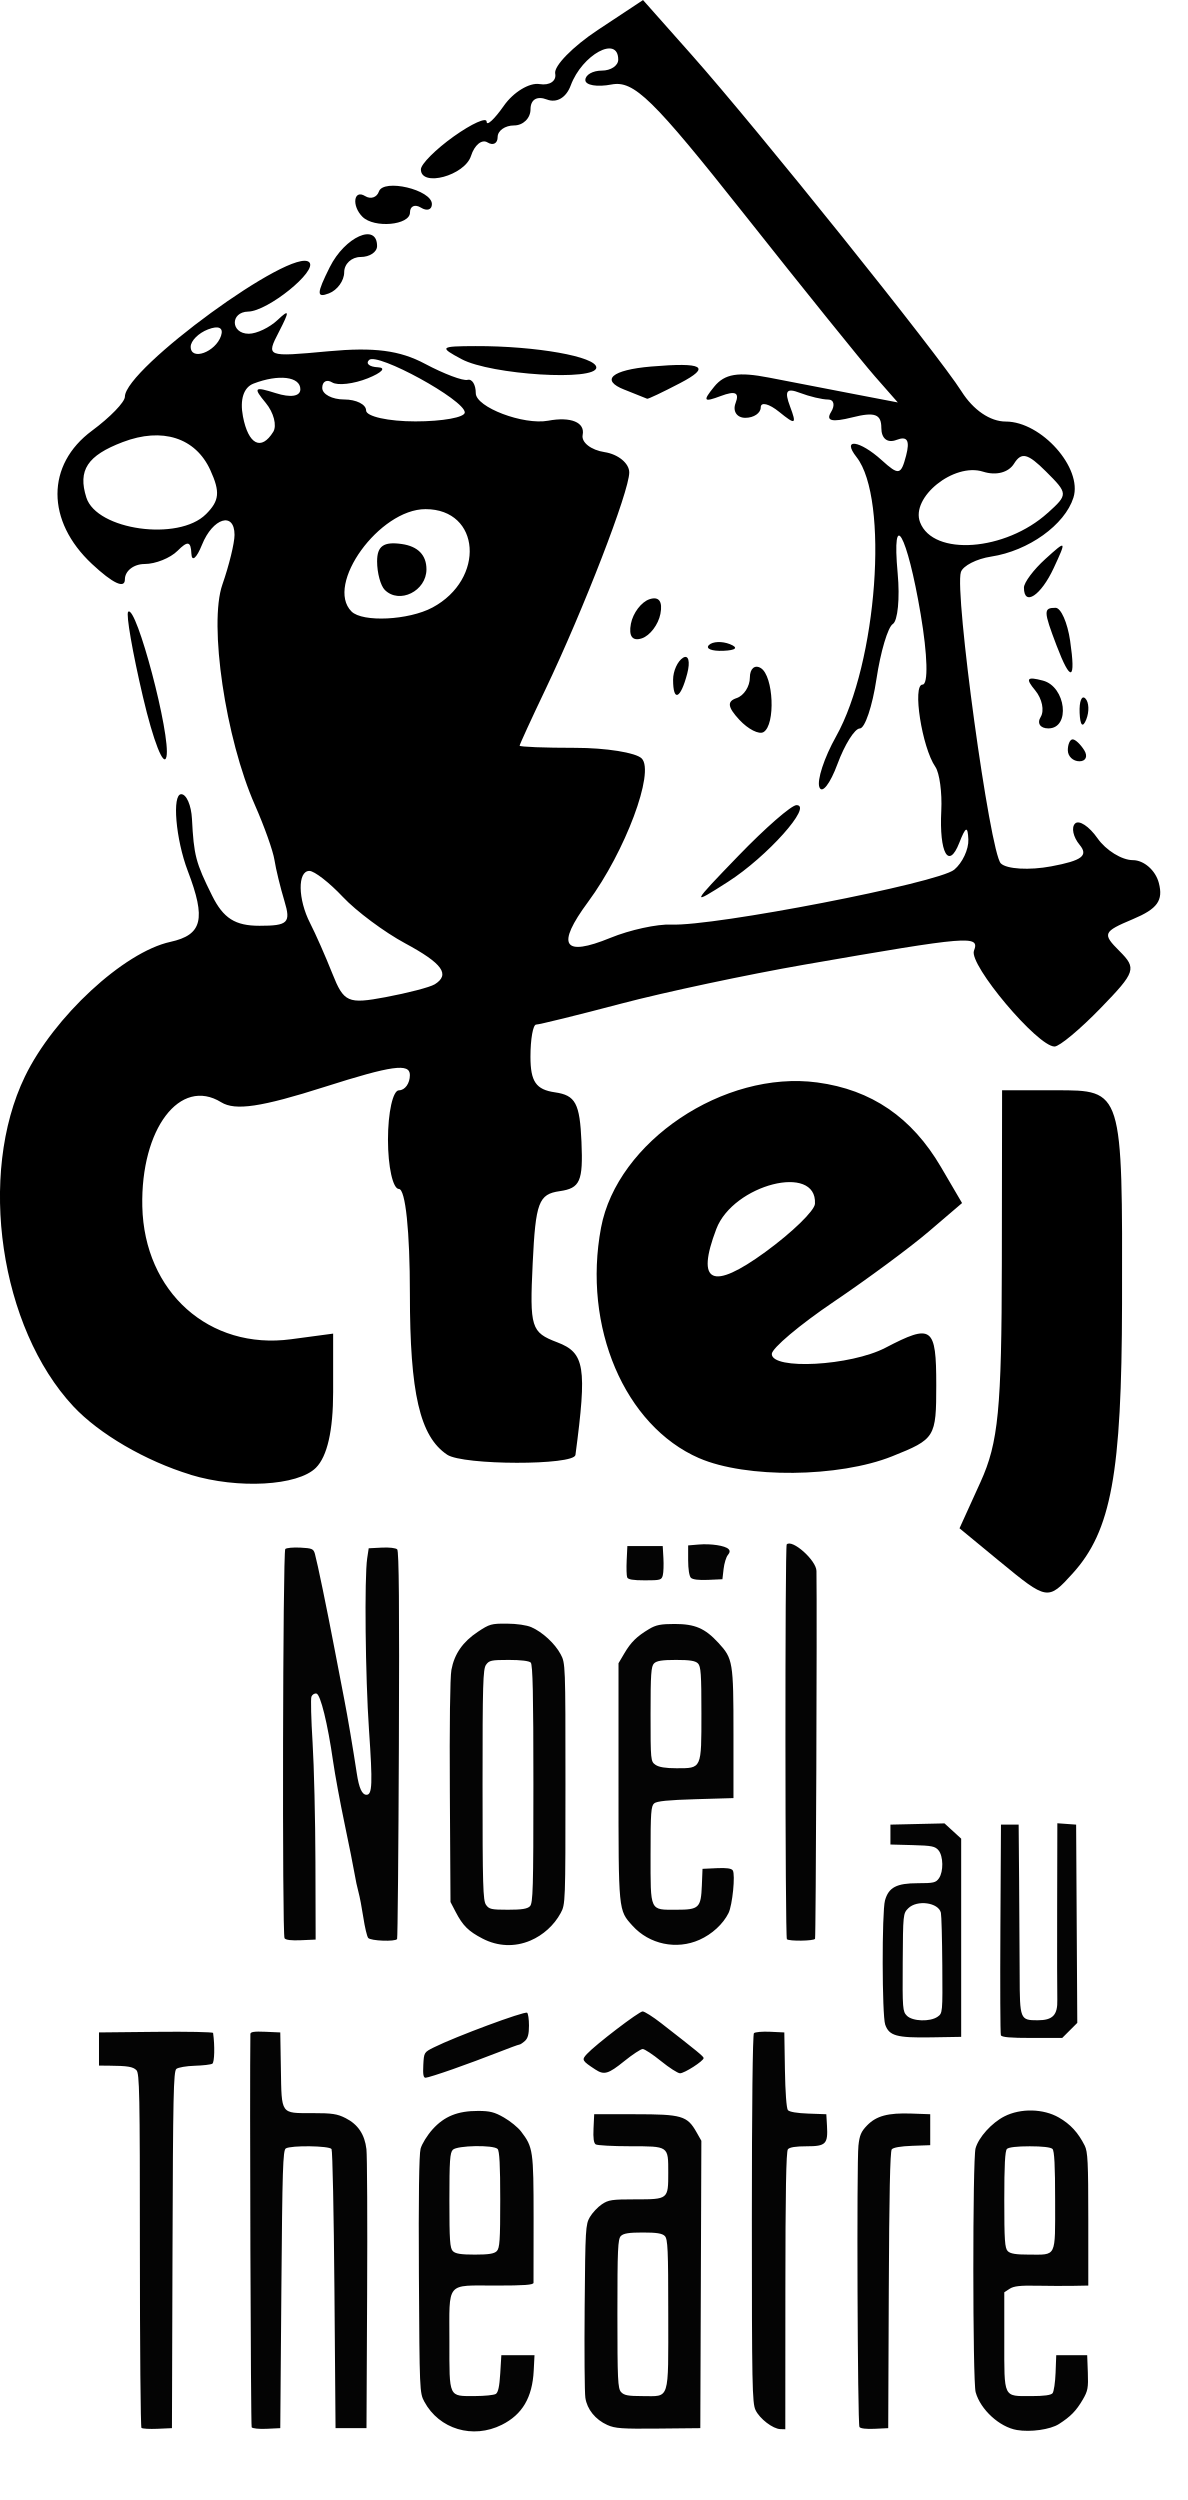
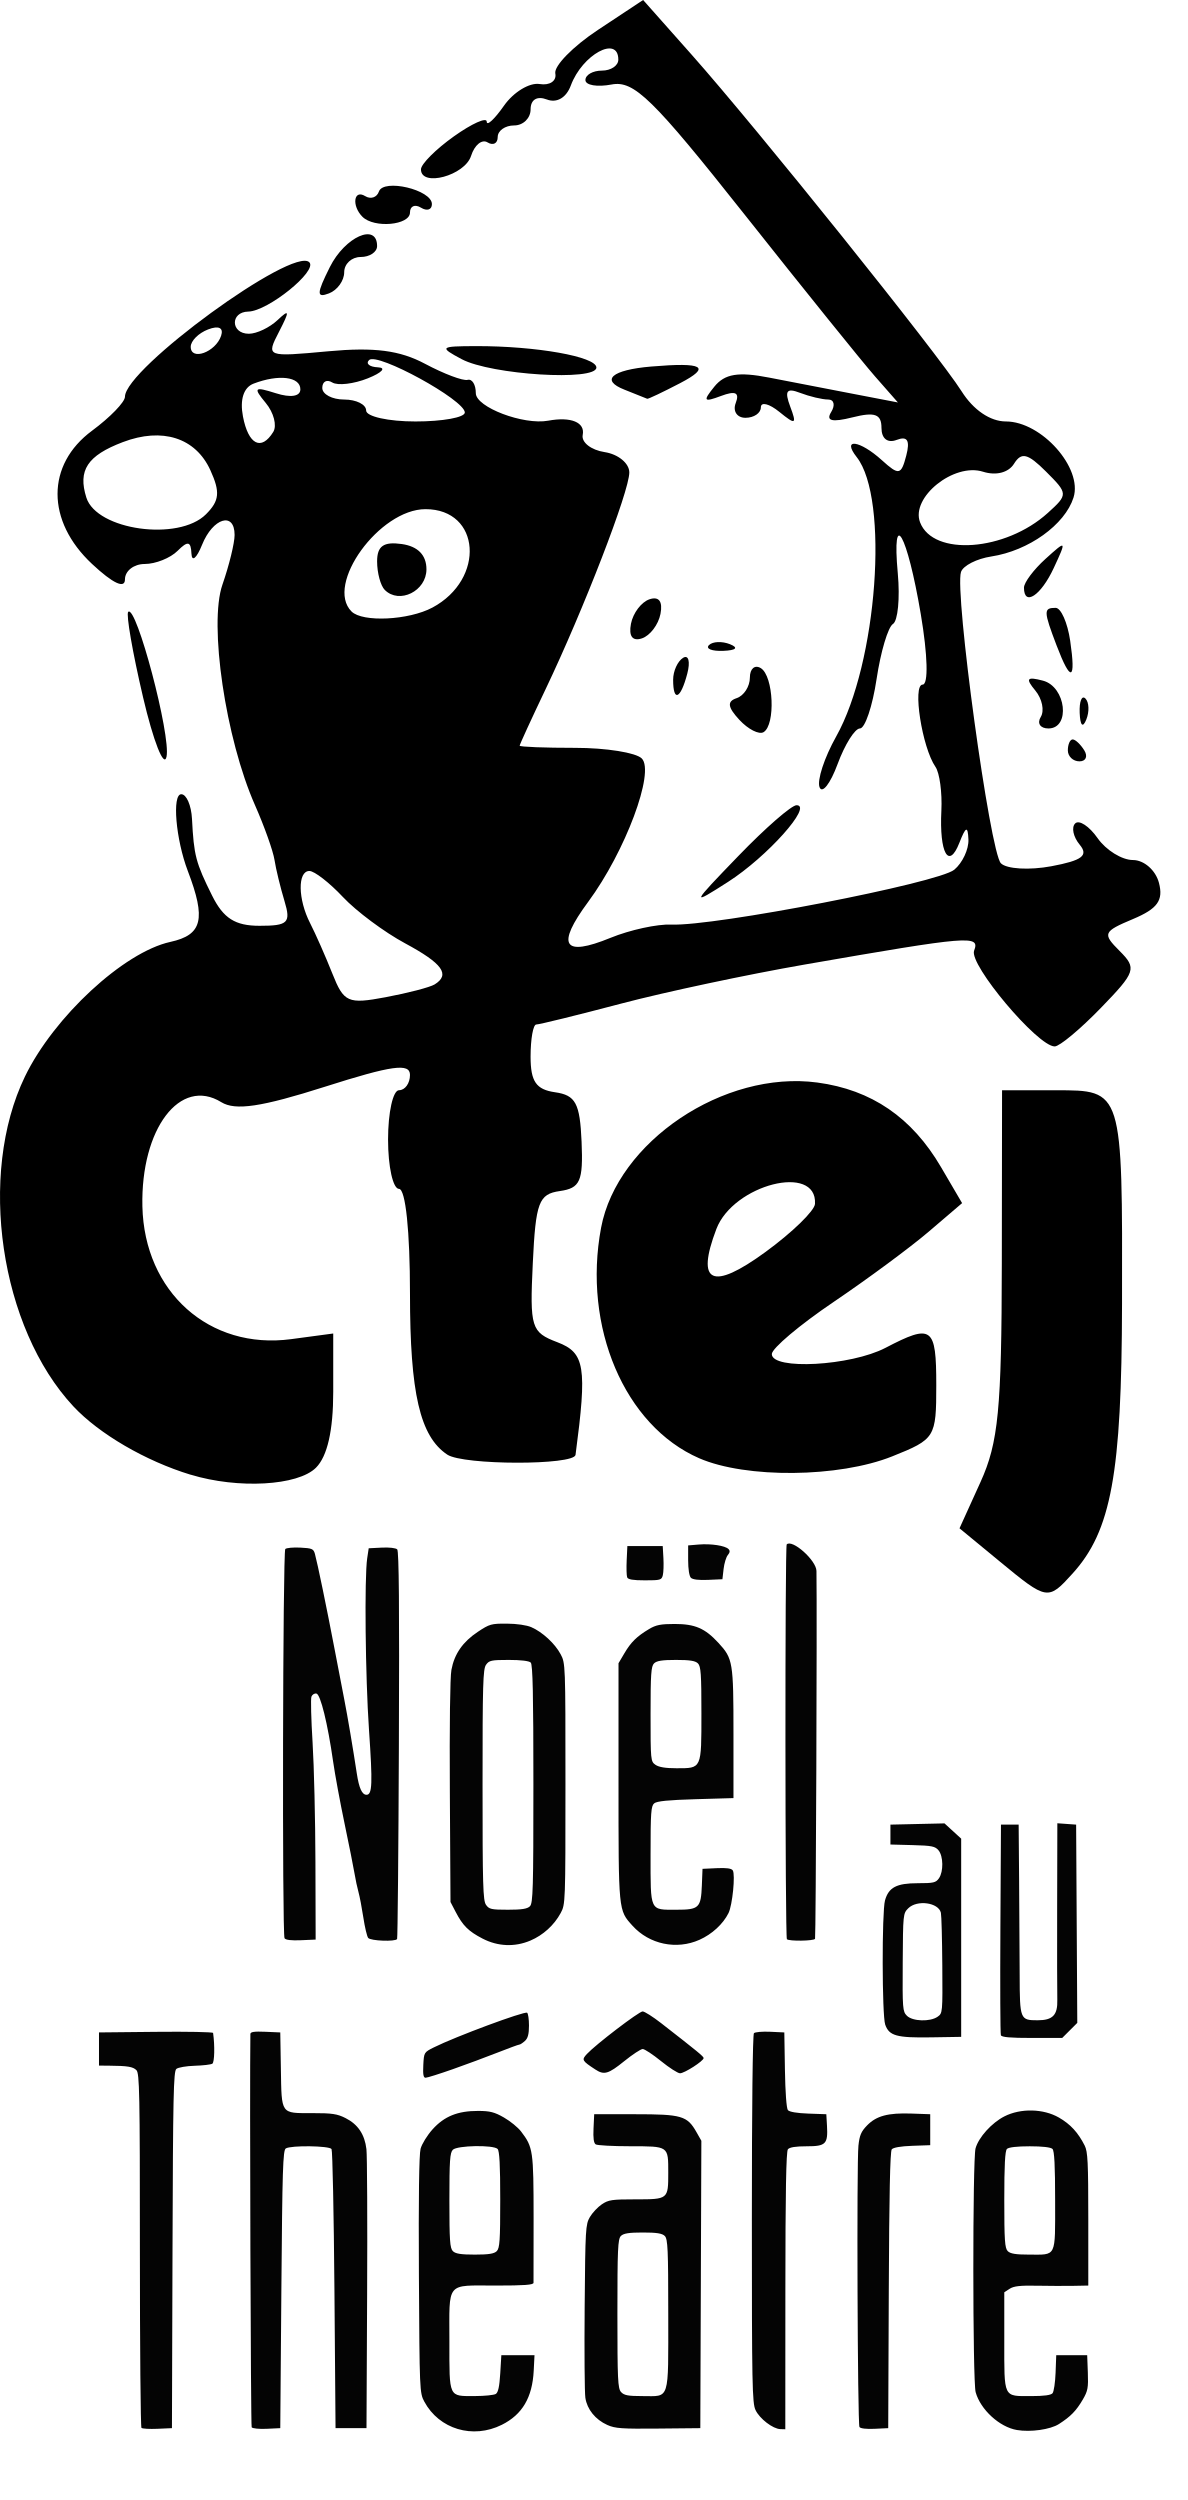
- <svg xmlns="http://www.w3.org/2000/svg" width="39.23" height="82.571" id="svg3126" version="1.1">
+ <svg xmlns="http://www.w3.org/2000/svg" width="100" height="210.478" id="svg3126" version="1.1">
  <defs id="defs3128" />
-   <g id="layer1" transform="translate(-503.4119,-549.3889)">
-     <path style="fill:#000000" d="m 536.431,600.961 -1.328,-1.095 0.695,-1.53 c 0.589,-1.298 0.696,-2.396 0.703,-7.234 l 0.008,-5.703 1.768,0 c 2.222,0 2.208,-0.044 2.194,7.061 -0.011,5.607 -0.356,7.488 -1.63,8.896 -0.817,0.902 -0.84,0.898 -2.409,-0.395 z m -26.723,-2.865 c -1.487,-0.452 -3.024,-1.348 -3.873,-2.257 -2.425,-2.597 -3.168,-7.657 -1.599,-10.896 0.953,-1.969 3.263,-4.107 4.801,-4.445 1.059,-0.233 1.186,-0.749 0.577,-2.343 -0.398,-1.043 -0.525,-2.535 -0.216,-2.535 0.172,0 0.331,0.367 0.354,0.815 0.062,1.213 0.124,1.447 0.665,2.535 0.373,0.75 0.76,0.996 1.566,0.996 0.942,0 1.041,-0.098 0.824,-0.815 -0.135,-0.448 -0.284,-1.059 -0.33,-1.358 -0.046,-0.299 -0.336,-1.114 -0.644,-1.811 -0.973,-2.201 -1.531,-5.981 -1.076,-7.286 0.221,-0.633 0.401,-1.371 0.401,-1.64 0,-0.782 -0.717,-0.565 -1.075,0.326 -0.18,0.448 -0.338,0.578 -0.35,0.29 -0.018,-0.408 -0.12,-0.429 -0.458,-0.09 -0.239,0.239 -0.728,0.435 -1.086,0.435 -0.358,0 -0.652,0.228 -0.652,0.507 0,0.322 -0.396,0.137 -1.086,-0.507 -1.521,-1.421 -1.521,-3.278 0,-4.403 0.598,-0.442 1.086,-0.946 1.086,-1.122 0,-0.926 5.553,-4.977 6.089,-4.441 0.283,0.283 -1.366,1.617 -2.015,1.629 -0.603,0.011 -0.586,0.732 0.018,0.732 0.259,0 0.686,-0.204 0.95,-0.453 0.396,-0.374 0.404,-0.307 0.048,0.385 -0.431,0.836 -0.429,0.837 1.629,0.647 1.518,-0.14 2.358,-0.031 3.193,0.414 0.623,0.332 1.256,0.571 1.405,0.53 0.149,-0.041 0.272,0.157 0.272,0.44 0,0.463 1.575,1.061 2.392,0.909 0.751,-0.14 1.223,0.055 1.138,0.47 -0.05,0.244 0.276,0.5 0.724,0.568 0.448,0.068 0.815,0.37 0.815,0.671 0,0.624 -1.503,4.513 -2.768,7.166 -0.469,0.983 -0.853,1.82 -0.853,1.859 0,0.039 0.829,0.071 1.841,0.071 1.013,0 1.999,0.158 2.191,0.35 0.441,0.441 -0.544,3.078 -1.77,4.737 -1.067,1.444 -0.828,1.829 0.739,1.188 0.64,-0.262 1.544,-0.459 2.01,-0.438 1.407,0.063 8.815,-1.374 9.343,-1.812 0.271,-0.225 0.481,-0.674 0.467,-0.998 -0.02,-0.46 -0.086,-0.436 -0.3,0.111 -0.351,0.897 -0.664,0.338 -0.594,-1.062 0.03,-0.598 -0.058,-1.249 -0.196,-1.449 -0.443,-0.641 -0.765,-2.716 -0.423,-2.716 0.193,0 0.168,-0.967 -0.062,-2.327 -0.448,-2.656 -0.963,-3.564 -0.759,-1.34 0.075,0.815 0.002,1.564 -0.16,1.665 -0.163,0.1 -0.406,0.918 -0.541,1.817 -0.135,0.899 -0.382,1.634 -0.55,1.634 -0.167,0 -0.5,0.53 -0.739,1.177 -0.239,0.647 -0.507,0.992 -0.595,0.765 -0.089,-0.227 0.158,-0.98 0.548,-1.675 1.36,-2.421 1.759,-7.857 0.678,-9.23 -0.503,-0.639 0.096,-0.564 0.835,0.105 0.559,0.506 0.633,0.492 0.802,-0.154 0.131,-0.503 0.039,-0.655 -0.316,-0.519 -0.301,0.116 -0.502,-0.043 -0.502,-0.396 0,-0.456 -0.216,-0.535 -0.959,-0.348 -0.675,0.169 -0.883,0.118 -0.703,-0.174 0.141,-0.228 0.097,-0.415 -0.097,-0.415 -0.195,0 -0.613,-0.1 -0.931,-0.221 -0.444,-0.17 -0.519,-0.066 -0.324,0.453 0.223,0.594 0.181,0.615 -0.358,0.177 -0.336,-0.273 -0.611,-0.341 -0.611,-0.151 0,0.19 -0.229,0.346 -0.509,0.346 -0.28,0 -0.425,-0.219 -0.322,-0.487 0.133,-0.348 -0.006,-0.414 -0.487,-0.234 -0.573,0.215 -0.606,0.169 -0.218,-0.309 0.345,-0.424 0.787,-0.497 1.811,-0.298 0.745,0.145 2.006,0.389 2.803,0.542 l 1.449,0.278 -0.758,-0.863 c -0.417,-0.475 -2.351,-2.874 -4.297,-5.333 -3.044,-3.845 -3.66,-4.447 -4.402,-4.305 -0.475,0.091 -0.863,0.025 -0.863,-0.147 0,-0.172 0.244,-0.312 0.543,-0.312 0.299,0 0.543,-0.163 0.543,-0.362 0,-0.816 -1.191,-0.169 -1.569,0.852 -0.15,0.405 -0.463,0.589 -0.788,0.464 -0.328,-0.126 -0.54,0.002 -0.54,0.325 0,0.293 -0.244,0.532 -0.543,0.532 -0.299,0 -0.543,0.173 -0.543,0.384 0,0.211 -0.151,0.29 -0.336,0.176 -0.185,-0.114 -0.429,0.086 -0.543,0.445 -0.207,0.652 -1.656,1.043 -1.656,0.447 0,-0.173 0.489,-0.663 1.086,-1.089 0.598,-0.425 1.086,-0.645 1.086,-0.487 0,0.157 0.257,-0.08 0.57,-0.528 0.314,-0.448 0.843,-0.769 1.177,-0.714 0.334,0.055 0.566,-0.102 0.517,-0.348 -0.049,-0.247 0.584,-0.894 1.406,-1.438 l 1.495,-0.989 1.597,1.8 c 2.179,2.456 8.149,9.9 8.922,11.125 0.389,0.616 0.946,0.996 1.462,0.996 1.176,0 2.544,1.539 2.234,2.514 -0.285,0.899 -1.484,1.758 -2.716,1.946 -0.481,0.073 -0.931,0.303 -1,0.511 -0.22,0.661 0.958,9.262 1.318,9.622 0.19,0.19 0.94,0.234 1.666,0.098 1.02,-0.191 1.233,-0.354 0.936,-0.712 -0.212,-0.256 -0.279,-0.571 -0.15,-0.701 0.13,-0.13 0.464,0.089 0.742,0.486 0.278,0.397 0.803,0.722 1.167,0.722 0.365,0 0.75,0.337 0.858,0.753 0.152,0.58 -0.045,0.855 -0.857,1.196 -0.989,0.416 -1.016,0.481 -0.443,1.054 0.574,0.574 0.536,0.69 -0.62,1.882 -0.677,0.699 -1.363,1.271 -1.524,1.271 -0.561,0 -2.837,-2.705 -2.662,-3.163 0.199,-0.519 -0.12,-0.493 -5.595,0.458 -1.892,0.329 -4.619,0.909 -6.059,1.289 -1.44,0.38 -2.703,0.691 -2.806,0.691 -0.103,0 -0.188,0.477 -0.188,1.061 0,0.823 0.182,1.087 0.81,1.177 0.678,0.097 0.82,0.362 0.875,1.634 0.056,1.305 -0.045,1.533 -0.719,1.63 -0.695,0.099 -0.796,0.37 -0.892,2.377 -0.102,2.136 -0.055,2.286 0.81,2.615 0.912,0.347 0.987,0.811 0.602,3.72 -0.046,0.35 -3.712,0.345 -4.237,-0.008 -0.901,-0.602 -1.231,-2.027 -1.231,-5.312 0,-2.068 -0.146,-3.464 -0.362,-3.464 -0.199,0 -0.362,-0.733 -0.362,-1.63 0,-0.896 0.163,-1.629 0.362,-1.629 0.199,0 0.362,-0.227 0.362,-0.505 0,-0.398 -0.593,-0.316 -2.806,0.389 -2.105,0.671 -2.961,0.798 -3.426,0.511 -1.359,-0.841 -2.662,0.879 -2.606,3.44 0.062,2.829 2.213,4.749 4.913,4.387 l 1.39,-0.186 0,1.931 c 0,1.273 -0.194,2.125 -0.569,2.5 -0.598,0.598 -2.571,0.708 -4.141,0.231 z m 8.057,-16.193 c 0.527,-0.326 0.265,-0.691 -0.974,-1.359 -0.686,-0.37 -1.611,-1.059 -2.055,-1.531 -0.444,-0.472 -0.941,-0.859 -1.106,-0.859 -0.394,0 -0.381,0.936 0.024,1.725 0.178,0.346 0.508,1.094 0.734,1.663 0.379,0.955 0.514,1.015 1.756,0.782 0.74,-0.139 1.469,-0.329 1.62,-0.422 z m -0.072,-12.447 c 1.757,-0.94 1.596,-3.251 -0.227,-3.251 -1.523,0 -3.328,2.496 -2.445,3.38 0.364,0.364 1.888,0.29 2.671,-0.129 z m -1.572,-0.583 c -0.14,-0.14 -0.254,-0.564 -0.254,-0.943 0,-0.507 0.215,-0.659 0.815,-0.573 0.533,0.076 0.815,0.365 0.815,0.835 0,0.718 -0.895,1.162 -1.376,0.681 z m 21.898,-2.544 c 0.674,-0.61 0.673,-0.636 -0.062,-1.369 -0.601,-0.6 -0.809,-0.65 -1.054,-0.256 -0.183,0.294 -0.594,0.4 -1.024,0.263 -0.962,-0.305 -2.395,0.848 -2.079,1.672 0.434,1.132 2.818,0.957 4.218,-0.311 z m -27.805,0.044 c 0.446,-0.446 0.475,-0.733 0.145,-1.457 -0.488,-1.071 -1.586,-1.423 -2.891,-0.927 -1.171,0.445 -1.491,0.931 -1.204,1.833 0.342,1.077 3.047,1.454 3.95,0.55 z m 2.222,-2.719 c 0.128,-0.208 0.017,-0.639 -0.247,-0.958 -0.423,-0.509 -0.382,-0.548 0.331,-0.322 0.495,0.157 0.812,0.107 0.812,-0.129 0,-0.419 -0.717,-0.506 -1.546,-0.187 -0.328,0.126 -0.457,0.526 -0.35,1.086 0.178,0.931 0.605,1.148 1,0.509 z m 6.327,-0.642 c 0,-0.412 -2.896,-1.999 -3.162,-1.733 -0.12,0.12 0.013,0.228 0.295,0.241 0.282,0.013 0.131,0.176 -0.335,0.363 -0.467,0.187 -0.996,0.248 -1.177,0.137 -0.181,-0.112 -0.329,-0.031 -0.329,0.18 0,0.211 0.326,0.383 0.724,0.383 0.398,0 0.724,0.163 0.724,0.362 0,0.199 0.733,0.362 1.63,0.362 0.896,0 1.63,-0.133 1.63,-0.295 z m -8.05,-2.534 c 0.088,-0.265 -0.077,-0.346 -0.43,-0.21 -0.315,0.121 -0.573,0.379 -0.573,0.574 0,0.476 0.823,0.178 1.003,-0.363 z m 15.792,37.073 c -2.464,-1.073 -3.856,-4.34 -3.242,-7.613 0.533,-2.842 4.061,-5.211 7.144,-4.797 1.788,0.24 3.122,1.152 4.082,2.791 l 0.698,1.192 -1.103,0.943 c -0.607,0.519 -2.021,1.564 -3.142,2.322 -1.122,0.759 -2.039,1.533 -2.039,1.72 0,0.535 2.606,0.393 3.753,-0.205 1.541,-0.804 1.679,-0.703 1.679,1.23 0,1.73 -0.034,1.785 -1.456,2.354 -1.76,0.704 -4.829,0.734 -6.374,0.062 z m 3.824,-8.404 c 0.073,-1.345 -2.699,-0.637 -3.258,0.832 -0.682,1.794 -0.145,2.047 1.618,0.762 0.89,-0.649 1.628,-1.366 1.64,-1.594 z m -2.528,-11.493 c 0.888,-0.92 1.751,-1.673 1.918,-1.673 0.553,0 -0.972,1.707 -2.263,2.533 -1.237,0.792 -1.228,0.77 0.345,-0.86 z m -19.668,-5.249 c -0.344,-1.469 -0.564,-2.733 -0.488,-2.809 0.264,-0.264 1.416,4.093 1.265,4.784 -0.084,0.383 -0.433,-0.506 -0.777,-1.975 z m 30.547,1.766 c 0,-0.199 0.072,-0.362 0.16,-0.362 0.088,0 0.26,0.163 0.384,0.362 0.123,0.199 0.051,0.362 -0.16,0.362 -0.211,0 -0.383,-0.163 -0.383,-0.362 z m -10.849,-1.009 c -0.389,-0.42 -0.413,-0.609 -0.09,-0.716 0.241,-0.08 0.438,-0.386 0.438,-0.68 0,-0.294 0.163,-0.434 0.362,-0.311 0.421,0.26 0.49,1.871 0.09,2.113 -0.149,0.09 -0.509,-0.092 -0.8,-0.406 z m 9.953,-0.093 c 0.128,-0.208 0.047,-0.602 -0.18,-0.877 -0.331,-0.398 -0.279,-0.464 0.253,-0.324 0.762,0.199 0.92,1.579 0.18,1.579 -0.268,0 -0.382,-0.17 -0.253,-0.378 z m 1.286,-0.135 c -0.016,-0.382 0.07,-0.596 0.19,-0.475 0.12,0.12 0.133,0.433 0.029,0.694 -0.116,0.289 -0.201,0.203 -0.219,-0.219 z m -13.427,-1.095 c 0,-0.287 0.148,-0.613 0.328,-0.725 0.181,-0.112 0.243,0.123 0.139,0.522 -0.221,0.846 -0.467,0.952 -0.467,0.203 z m 12.665,-1.131 c -0.433,-1.14 -0.436,-1.244 -0.032,-1.244 0.177,0 0.393,0.489 0.48,1.086 0.195,1.332 0.021,1.393 -0.448,0.158 z m -11.481,-0.014 c 0.12,-0.12 0.433,-0.133 0.694,-0.029 0.289,0.116 0.203,0.201 -0.219,0.219 -0.382,0.016 -0.596,-0.07 -0.475,-0.19 z m -2.577,-0.705 c 0.069,-0.355 0.344,-0.718 0.612,-0.808 0.312,-0.104 0.442,0.07 0.362,0.483 -0.069,0.355 -0.344,0.718 -0.612,0.808 -0.312,0.104 -0.442,-0.07 -0.362,-0.483 z m 12.981,-1.192 c 0,-0.168 0.32,-0.596 0.711,-0.949 0.695,-0.629 0.701,-0.622 0.272,0.303 -0.423,0.912 -0.983,1.28 -0.983,0.646 z m -13.194,-6.537 c -0.81,-0.317 -0.421,-0.655 0.881,-0.765 1.726,-0.146 1.993,0.007 0.954,0.549 -0.57,0.298 -1.059,0.53 -1.086,0.515 -0.027,-0.014 -0.364,-0.149 -0.749,-0.3 z m -5.377,-1.008 c -0.752,-0.401 -0.723,-0.428 0.464,-0.432 1.988,-0.006 3.983,0.348 3.983,0.707 0,0.458 -3.475,0.243 -4.448,-0.275 z m -4.356,-3.04 c 0.5,-1.003 1.562,-1.476 1.562,-0.697 0,0.199 -0.244,0.362 -0.543,0.362 -0.299,0 -0.543,0.227 -0.543,0.504 0,0.277 -0.226,0.591 -0.502,0.697 -0.417,0.16 -0.413,0.014 0.026,-0.867 z m 1.079,-1.663 c -0.363,-0.363 -0.29,-0.918 0.09,-0.683 0.182,0.113 0.386,0.045 0.453,-0.15 0.15,-0.438 1.751,-0.059 1.751,0.414 0,0.188 -0.163,0.241 -0.362,0.117 -0.199,-0.123 -0.362,-0.051 -0.362,0.16 0,0.421 -1.183,0.528 -1.569,0.142 z" id="path3154" />
-     <g id="g2987" transform="matrix(0.07301675,0,0,0.07301675,503.5782,598.1532)">
+   <g id="layer1" transform="translate(-503.4119,-421.482)">
+     <path style="fill:#000000" d="m 587.58,552.943 -3.386,-2.791 1.771,-3.901 c 1.502,-3.309 1.774,-6.107 1.791,-18.44 l 0.02,-14.538 4.508,0 c 5.664,0 5.63,-0.112 5.593,18 -0.029,14.293 -0.907,19.087 -4.156,22.677 -2.081,2.3 -2.142,2.29 -6.141,-1.006 z m -68.117,-7.302 c -3.79,-1.153 -7.709,-3.437 -9.872,-5.754 -6.181,-6.62 -8.074,-19.517 -4.077,-27.774 2.43,-5.019 8.316,-10.469 12.238,-11.33 2.699,-0.593 3.023,-1.908 1.472,-5.972 -1.015,-2.659 -1.339,-6.462 -0.55,-6.462 0.437,0 0.843,0.935 0.902,2.077 0.159,3.092 0.315,3.689 1.695,6.462 0.952,1.912 1.937,2.538 3.993,2.538 2.4,0 2.653,-0.25 2.101,-2.077 -0.345,-1.142 -0.724,-2.7 -0.841,-3.461 -0.118,-0.762 -0.857,-2.838 -1.642,-4.615 -2.48,-5.611 -3.903,-15.245 -2.742,-18.573 0.562,-1.613 1.023,-3.495 1.023,-4.18 0,-1.994 -1.828,-1.44 -2.74,0.83 -0.459,1.142 -0.861,1.475 -0.893,0.738 -0.046,-1.041 -0.305,-1.092 -1.166,-0.231 -0.609,0.609 -1.855,1.108 -2.769,1.108 -0.914,0 -1.662,0.582 -1.662,1.293 0,0.822 -1.01,0.35 -2.769,-1.293 -3.877,-3.621 -3.877,-8.357 0,-11.223 1.523,-1.126 2.769,-2.413 2.769,-2.859 0,-2.361 14.155,-12.686 15.52,-11.321 0.722,0.722 -3.483,4.122 -5.136,4.152 -1.538,0.027 -1.493,1.867 0.046,1.867 0.66,0 1.749,-0.519 2.421,-1.154 1.008,-0.953 1.03,-0.783 0.122,0.98 -1.098,2.132 -1.093,2.133 4.152,1.649 3.871,-0.357 6.01,-0.08 8.14,1.056 1.589,0.847 3.201,1.455 3.581,1.351 0.381,-0.105 0.692,0.4 0.692,1.121 0,1.179 4.014,2.704 6.098,2.316 1.915,-0.356 3.117,0.14 2.902,1.197 -0.127,0.623 0.704,1.275 1.846,1.449 1.142,0.174 2.077,0.944 2.077,1.711 0,1.59 -3.83,11.505 -7.056,18.266 -1.196,2.507 -2.175,4.639 -2.175,4.74 0,0.1 2.112,0.182 4.694,0.182 2.581,0 5.095,0.402 5.586,0.892 1.124,1.124 -1.387,7.845 -4.512,12.074 -2.721,3.682 -2.111,4.662 1.883,3.028 1.631,-0.667 3.936,-1.169 5.124,-1.116 3.587,0.161 22.47,-3.502 23.816,-4.619 0.69,-0.573 1.226,-1.718 1.191,-2.544 -0.051,-1.173 -0.218,-1.112 -0.764,0.282 -0.896,2.287 -1.692,0.861 -1.514,-2.708 0.076,-1.523 -0.148,-3.185 -0.499,-3.692 -1.128,-1.633 -1.951,-6.923 -1.077,-6.923 0.493,0 0.428,-2.465 -0.157,-5.932 -1.142,-6.77 -2.454,-9.085 -1.935,-3.416 0.19,2.078 0.005,3.988 -0.408,4.244 -0.414,0.256 -1.034,2.34 -1.378,4.631 -0.344,2.291 -0.974,4.165 -1.401,4.165 -0.427,0 -1.274,1.35 -1.883,3 -0.609,1.65 -1.292,2.527 -1.517,1.95 -0.226,-0.578 0.403,-2.499 1.397,-4.269 3.465,-6.17 4.484,-20.029 1.729,-23.527 -1.283,-1.629 0.244,-1.437 2.127,0.268 1.426,1.29 1.615,1.254 2.045,-0.392 0.335,-1.281 0.098,-1.67 -0.806,-1.323 -0.768,0.295 -1.28,-0.109 -1.28,-1.01 0,-1.163 -0.551,-1.363 -2.445,-0.887 -1.721,0.432 -2.252,0.3 -1.792,-0.444 0.36,-0.582 0.248,-1.058 -0.248,-1.058 -0.496,0 -1.564,-0.254 -2.373,-0.564 -1.132,-0.435 -1.322,-0.169 -0.826,1.154 0.569,1.515 0.461,1.568 -0.913,0.451 -0.857,-0.697 -1.557,-0.87 -1.557,-0.385 0,0.485 -0.583,0.882 -1.297,0.882 -0.713,0 -1.082,-0.559 -0.82,-1.241 0.34,-0.886 -0.015,-1.057 -1.242,-0.596 -1.461,0.548 -1.544,0.431 -0.556,-0.787 0.878,-1.082 2.007,-1.268 4.615,-0.76 1.899,0.37 5.114,0.991 7.145,1.382 l 3.692,0.71 -1.932,-2.2 c -1.063,-1.21 -5.992,-7.327 -10.954,-13.594 -7.76,-9.8 -9.33,-11.336 -11.222,-10.974 -1.21,0.231 -2.2,0.063 -2.2,-0.375 0,-0.437 0.623,-0.795 1.385,-0.795 0.762,0 1.385,-0.415 1.385,-0.923 0,-2.08 -3.036,-0.43 -3.998,2.173 -0.382,1.032 -1.179,1.501 -2.01,1.183 -0.835,-0.32 -1.377,0.005 -1.377,0.827 0,0.746 -0.623,1.356 -1.385,1.356 -0.762,0 -1.385,0.44 -1.385,0.978 0,0.538 -0.385,0.739 -0.857,0.448 -0.471,-0.291 -1.094,0.219 -1.384,1.134 -0.527,1.661 -4.22,2.658 -4.22,1.138 0,-0.442 1.246,-1.69 2.769,-2.775 1.523,-1.085 2.769,-1.643 2.769,-1.242 0,0.401 0.654,-0.204 1.454,-1.346 0.8,-1.142 2.15,-1.961 3,-1.821 0.85,0.14 1.444,-0.259 1.319,-0.888 -0.125,-0.629 1.487,-2.278 3.583,-3.665 l 3.81,-2.522 4.071,4.588 c 5.555,6.261 20.773,25.235 22.742,28.357 0.991,1.571 2.412,2.538 3.727,2.538 2.997,0 6.484,3.923 5.695,6.408 -0.727,2.291 -3.783,4.481 -6.923,4.96 -1.225,0.187 -2.372,0.773 -2.549,1.303 -0.561,1.684 2.442,23.609 3.359,24.527 0.484,0.484 2.396,0.596 4.248,0.249 2.601,-0.488 3.144,-0.901 2.385,-1.816 -0.541,-0.651 -0.712,-1.455 -0.381,-1.786 0.331,-0.331 1.182,0.227 1.891,1.239 0.709,1.012 2.048,1.84 2.975,1.84 0.931,0 1.911,0.859 2.188,1.919 0.387,1.479 -0.114,2.178 -2.184,3.049 -2.521,1.06 -2.59,1.225 -1.128,2.688 1.462,1.462 1.365,1.758 -1.581,4.798 -1.727,1.782 -3.474,3.239 -3.884,3.239 -1.431,0 -7.233,-6.895 -6.785,-8.063 0.508,-1.324 -0.305,-1.257 -14.263,1.169 -4.823,0.838 -11.773,2.317 -15.445,3.286 -3.671,0.969 -6.891,1.762 -7.154,1.762 -0.263,0 -0.479,1.217 -0.479,2.705 0,2.097 0.464,2.771 2.064,3 1.729,0.247 2.091,0.923 2.23,4.164 0.142,3.327 -0.114,3.909 -1.833,4.154 -1.771,0.252 -2.03,0.943 -2.274,6.06 -0.259,5.445 -0.141,5.826 2.064,6.665 2.326,0.884 2.517,2.068 1.534,9.483 -0.118,0.892 -9.462,0.879 -10.8,-0.02 -2.296,-1.533 -3.138,-5.166 -3.138,-13.541 0,-5.271 -0.372,-8.83 -0.923,-8.83 -0.508,0 -0.923,-1.869 -0.923,-4.154 0,-2.285 0.415,-4.154 0.923,-4.154 0.508,0 0.923,-0.579 0.923,-1.287 0,-1.015 -1.512,-0.805 -7.154,0.992 -5.367,1.709 -7.548,2.035 -8.733,1.302 -3.464,-2.144 -6.785,2.241 -6.642,8.768 0.159,7.212 5.64,12.106 12.525,11.183 l 3.542,-0.475 0,4.923 c 0,3.245 -0.494,5.418 -1.451,6.374 -1.525,1.525 -6.554,1.805 -10.555,0.588 z m 20.537,-41.276 c 1.344,-0.83 0.676,-1.762 -2.482,-3.463 -1.75,-0.942 -4.107,-2.698 -5.238,-3.902 -1.131,-1.204 -2.399,-2.189 -2.819,-2.189 -1.005,0 -0.972,2.386 0.061,4.397 0.453,0.882 1.295,2.789 1.871,4.239 0.967,2.435 1.31,2.587 4.477,1.993 1.886,-0.354 3.744,-0.838 4.129,-1.076 z m -0.184,-31.729 c 4.478,-2.397 4.067,-8.287 -0.578,-8.287 -3.883,0 -8.485,6.362 -6.231,8.615 0.927,0.927 4.813,0.739 6.809,-0.329 z m -4.008,-1.485 c -0.356,-0.356 -0.647,-1.438 -0.647,-2.404 0,-1.294 0.547,-1.679 2.077,-1.462 1.358,0.193 2.077,0.93 2.077,2.128 0,1.831 -2.282,2.961 -3.507,1.737 z m 55.82,-6.484 c 1.717,-1.554 1.714,-1.622 -0.158,-3.489 -1.533,-1.529 -2.062,-1.657 -2.687,-0.652 -0.465,0.75 -1.513,1.019 -2.61,0.671 -2.451,-0.778 -6.105,2.161 -5.299,4.263 1.108,2.886 7.183,2.439 10.753,-0.792 z m -70.875,0.113 c 1.137,-1.137 1.21,-1.869 0.369,-3.714 -1.244,-2.73 -4.042,-3.627 -7.369,-2.362 -2.986,1.135 -3.799,2.374 -3.07,4.673 0.871,2.745 7.767,3.706 10.07,1.403 z m 5.664,-6.932 c 0.328,-0.53 0.044,-1.628 -0.631,-2.441 -1.077,-1.298 -0.975,-1.398 0.844,-0.82 1.262,0.401 2.07,0.272 2.07,-0.328 0,-1.067 -1.828,-1.289 -3.942,-0.478 -0.836,0.321 -1.164,1.34 -0.891,2.769 0.454,2.372 1.543,2.927 2.55,1.298 z m 16.129,-1.636 c 0,-1.051 -7.381,-5.096 -8.061,-4.417 -0.305,0.305 0.034,0.581 0.753,0.613 0.719,0.032 0.335,0.448 -0.855,0.925 -1.189,0.476 -2.539,0.633 -3,0.349 -0.461,-0.285 -0.838,-0.078 -0.838,0.46 0,0.538 0.831,0.978 1.846,0.978 1.015,0 1.846,0.415 1.846,0.923 0,0.508 1.869,0.923 4.154,0.923 2.285,0 4.154,-0.339 4.154,-0.753 z m -20.519,-6.459 c 0.225,-0.675 -0.197,-0.881 -1.096,-0.536 -0.804,0.309 -1.462,0.966 -1.462,1.462 0,1.213 2.098,0.454 2.558,-0.926 z m 40.254,94.502 c -6.282,-2.734 -9.829,-11.063 -8.264,-19.405 1.359,-7.244 10.351,-13.282 18.211,-12.228 4.558,0.611 7.959,2.936 10.405,7.114 l 1.779,3.039 -2.812,2.403 c -1.547,1.322 -5.151,3.986 -8.01,5.92 -2.859,1.934 -5.198,3.907 -5.198,4.385 0,1.365 6.643,1.002 9.567,-0.523 3.929,-2.049 4.279,-1.793 4.279,3.136 0,4.41 -0.087,4.55 -3.711,6 -4.487,1.796 -12.31,1.872 -16.247,0.158 z m 9.747,-21.421 c 0.186,-3.428 -6.881,-1.624 -8.305,2.121 -1.739,4.574 -0.369,5.218 4.125,1.941 2.268,-1.654 4.149,-3.482 4.18,-4.062 z m -6.443,-29.296 c 2.263,-2.345 4.464,-4.264 4.889,-4.264 1.409,0 -2.478,4.35 -5.769,6.457 -3.153,2.018 -3.131,1.963 0.88,-2.193 z M 515.45,480.157 c -0.877,-3.745 -1.437,-6.967 -1.244,-7.16 0.672,-0.672 3.61,10.433 3.225,12.195 -0.213,0.976 -1.105,-1.29 -1.982,-5.035 z m 77.865,4.501 c 0,-0.508 0.183,-0.923 0.407,-0.923 0.224,0 0.664,0.415 0.978,0.923 0.314,0.508 0.131,0.923 -0.407,0.923 -0.538,0 -0.978,-0.415 -0.978,-0.923 z m -27.654,-2.571 c -0.992,-1.072 -1.053,-1.552 -0.231,-1.826 0.613,-0.204 1.115,-0.985 1.115,-1.734 0,-0.749 0.415,-1.105 0.923,-0.792 1.074,0.664 1.25,4.77 0.231,5.387 -0.381,0.23 -1.298,-0.236 -2.038,-1.035 z m 25.371,-0.238 c 0.328,-0.53 0.121,-1.536 -0.46,-2.235 -0.842,-1.015 -0.712,-1.182 0.646,-0.827 1.943,0.508 2.345,4.025 0.46,4.025 -0.683,0 -0.973,-0.434 -0.646,-0.964 z m 3.279,-0.344 c -0.04,-0.973 0.178,-1.518 0.485,-1.212 0.307,0.307 0.34,1.103 0.073,1.769 -0.295,0.736 -0.513,0.518 -0.558,-0.558 z m -34.227,-2.792 c 0,-0.732 0.377,-1.563 0.837,-1.847 0.46,-0.285 0.62,0.314 0.354,1.33 -0.564,2.155 -1.191,2.428 -1.191,0.517 z m 32.285,-2.884 c -1.105,-2.906 -1.112,-3.171 -0.082,-3.171 0.45,0 1.001,1.246 1.225,2.769 0.498,3.394 0.054,3.55 -1.143,0.401 z m -29.266,-0.036 c 0.307,-0.307 1.103,-0.34 1.769,-0.073 0.736,0.295 0.518,0.513 -0.558,0.558 -0.973,0.04 -1.518,-0.178 -1.212,-0.485 z m -6.569,-1.798 c 0.175,-0.905 0.878,-1.831 1.561,-2.059 0.794,-0.265 1.127,0.179 0.923,1.232 -0.175,0.905 -0.878,1.831 -1.561,2.059 -0.794,0.265 -1.127,-0.179 -0.923,-1.232 z m 33.088,-3.04 c 0,-0.429 0.816,-1.518 1.812,-2.42 1.772,-1.604 1.788,-1.587 0.692,0.773 -1.079,2.324 -2.505,3.262 -2.505,1.647 z m -33.631,-16.664 c -2.065,-0.809 -1.074,-1.669 2.246,-1.95 4.401,-0.372 5.08,0.018 2.433,1.4 -1.454,0.758 -2.7,1.35 -2.769,1.314 -0.069,-0.036 -0.928,-0.379 -1.91,-0.764 z m -13.707,-2.569 c -1.917,-1.021 -1.842,-1.091 1.184,-1.1 5.068,-0.015 10.154,0.887 10.154,1.802 0,1.168 -8.857,0.619 -11.338,-0.702 z m -11.105,-7.749 c 1.275,-2.556 3.981,-3.763 3.981,-1.777 0,0.508 -0.623,0.923 -1.385,0.923 -0.762,0 -1.385,0.579 -1.385,1.286 0,0.707 -0.576,1.507 -1.279,1.777 -1.064,0.408 -1.053,0.036 0.068,-2.209 z m 2.75,-4.238 c -0.926,-0.926 -0.74,-2.34 0.229,-1.741 0.464,0.287 0.984,0.114 1.154,-0.384 0.382,-1.115 4.463,-0.15 4.463,1.056 0,0.478 -0.415,0.613 -0.923,0.299 -0.508,-0.314 -0.923,-0.131 -0.923,0.407 0,1.073 -3.016,1.346 -4,0.362 z" id="path3154" />
+     <g id="g2987" transform="matrix(0.1861234,0,0,0.1861234,503.8359,545.7848)">
      <path style="fill:none" d="M 0,231.5 0,0 267.5,0 535,0 535,231.5 535,463 267.5,463 0,463 0,231.5 z" id="path2991" />
      <path style="fill:#040404" d="m 0,463 z m 224.715,-34.015 c 9.277,-4.636 13.811,-12.33 14.429,-24.485 l 0.356,-7 -7.5,0 -7.5,0 -0.5,8.289 c -0.354,5.862 -0.939,8.566 -2,9.235 -0.825,0.52 -5.065,0.952 -9.421,0.961 C 200.529,416.008 201,417.009 201,391.345 201,363.824 199.197,366 222,366 c 12.905,0 17.013,-0.301 17.053,-1.25 0.029,-0.688 0.045,-13.94 0.035,-29.449 -0.019,-30.437 -0.227,-31.862 -5.681,-39.013 -1.393,-1.826 -4.866,-4.658 -7.719,-6.294 -4.281,-2.456 -6.322,-2.977 -11.687,-2.989 -9.244,-0.02 -15.306,2.43 -20.612,8.331 -2.399,2.668 -4.836,6.613 -5.416,8.767 -0.695,2.582 -0.955,22.055 -0.763,57.157 0.286,52.314 0.329,53.31 2.444,57.24 6.717,12.482 21.95,17.037 35.062,10.485 z m -22.144,-78.556 C 201.241,349.098 201,345.582 201,327.5 c 0,-18.082 0.241,-21.598 1.571,-22.929 1.969,-1.969 18.33,-2.27 20.229,-0.371 0.86,0.86 1.2,7.362 1.2,22.929 0,18.42 -0.239,21.968 -1.571,23.3 C 221.251,351.606 218.764,352 212.5,352 c -6.264,0 -8.751,-0.394 -9.929,-1.571 z m 274.132,78.221 c 5.314,-3.407 7.812,-5.966 10.798,-11.061 2.286,-3.9 2.552,-5.324 2.293,-12.251 L 489.5,397.5 l -7,0 -7,0 -0.296,7.953 c -0.163,4.374 -0.78,8.536 -1.372,9.25 C 473.103,415.581 469.992,416 464.206,416 451.408,416 452,417.219 452,390.868 l 0,-21.822 2.418,-1.584 c 1.853,-1.214 4.716,-1.54 12.25,-1.393 5.408,0.105 12.869,0.133 16.582,0.061 L 490,366 l 0,-30.05 c 0,-25.7 -0.234,-30.513 -1.618,-33.25 -3,-5.934 -6.481,-9.717 -11.695,-12.707 -7.039,-4.037 -17.257,-4.259 -24.608,-0.534 -5.75,2.913 -11.693,9.492 -13.077,14.475 -1.364,4.912 -1.324,105.363 0.044,110.29 2.19,7.886 10.77,15.762 18.641,17.113 6.183,1.061 15.146,-0.206 19.017,-2.688 z M 453.571,350.429 C 452.239,349.096 452,345.548 452,327.129 c 0,-15.567 0.34,-22.069 1.2,-22.929 0.758,-0.758 4.556,-1.2 10.3,-1.2 5.744,0 9.542,0.442 10.3,1.2 0.861,0.861 1.2,7.481 1.2,23.465 0,26.003 0.813,24.335 -11.863,24.335 -5.934,0 -8.399,-0.405 -9.566,-1.571 z M 75.756,349.868 c 0.221,-69.782 0.455,-80.798 1.737,-81.862 0.815,-0.676 4.543,-1.319 8.285,-1.429 3.742,-0.11 7.339,-0.531 7.993,-0.935 0.983,-0.607 1.166,-8.117 0.339,-13.909 -0.06,-0.422 -11.697,-0.647 -25.859,-0.5 L 42.5,251.5 l 0,7.5 0,7.5 4.5,0.038 c 8.469,0.072 10.858,0.463 12.429,2.033 C 60.831,269.974 61,278.727 61,349.905 c 0,43.869 0.318,80.08 0.708,80.47 0.389,0.389 3.652,0.577 7.25,0.417 L 75.5,430.5 z M 125,367.713 c 0.433,-54.353 0.702,-62.914 2,-63.735 2.314,-1.462 19.717,-1.234 20.691,0.271 0.445,0.688 1.034,29.375 1.309,63.75 l 0.5,62.5 7,0 7,0 0.288,-60.5 c 0.159,-33.275 0.017,-62.84 -0.316,-65.7 -0.774,-6.661 -3.837,-11.218 -9.443,-14.05 -3.787,-1.913 -6.046,-2.25 -15.087,-2.25 -14.399,0 -13.818,0.822 -14.167,-20.05 L 124.5,251.5 l -6.75,-0.296 c -5.005,-0.219 -6.755,0.039 -6.769,1 -0.345,23.799 0.158,177.213 0.584,177.901 0.335,0.542 3.382,0.852 6.772,0.69 L 124.5,430.5 z M 314.738,365.5 l 0.238,-65 -2.238,-3.944 C 308.572,289.216 306.107,288.5 285,288.5 l -18.5,0 -0.302,6.409 c -0.21,4.451 0.096,6.661 1,7.235 0.716,0.454 7.682,0.833 15.48,0.841 C 300.326,303.004 300,302.778 300,315 c 0,12.003 0.004,12 -14.924,12 -10.566,0 -12.125,0.232 -15.124,2.253 -1.839,1.239 -4.268,3.827 -5.398,5.75 -1.955,3.328 -2.069,5.277 -2.365,40.497 -0.171,20.35 -0.032,38.91 0.311,41.245 0.765,5.225 4.535,9.895 9.943,12.318 3.52,1.577 6.579,1.793 23.058,1.627 l 19,-0.191 z m -36.083,48.671 C 277.184,412.546 277,408.604 277,378.743 c 0,-29.212 0.205,-33.805 1.571,-35.171 C 279.749,342.394 282.236,342 288.5,342 c 6.264,0 8.751,0.394 9.929,1.571 C 299.795,344.938 300,349.547 300,378.916 300,418.798 300.881,416 288.326,416 c -6.496,0 -8.33,-0.347 -9.671,-1.829 z m 74.322,-45.822 c 0.021,-44.715 0.35,-63.037 1.149,-64 0.753,-0.908 3.521,-1.349 8.462,-1.349 8.692,0 9.691,-1.006 9.214,-9.28 L 371.5,288.5 l -8.16,-0.289 c -5.101,-0.181 -8.559,-0.77 -9.225,-1.572 -0.635,-0.765 -1.176,-8.122 -1.34,-18.211 L 352.5,251.5 l -6.398,-0.302 c -3.519,-0.166 -6.823,0.123 -7.341,0.641 -0.575,0.575 -0.942,33.326 -0.941,83.962 10e-4,75.319 0.156,83.344 1.663,86.522 1.864,3.928 7.861,8.525 11.241,8.617 l 2.224,0.06 0.029,-62.651 z m 46.781,-0.256 c 0.177,-42.945 0.595,-62.813 1.34,-63.711 0.686,-0.827 4.069,-1.41 9.242,-1.593 L 418.5,302.5 l 0,-7 0,-7 -8.5,-0.302 c -10.589,-0.376 -15.87,1.041 -20.085,5.39 -2.677,2.762 -3.391,4.439 -3.891,9.147 -0.829,7.794 -0.396,125.853 0.467,127.249 0.415,0.671 3.11,0.99 6.847,0.811 L 399.5,430.5 z M 202.522,268.137 c 6.038,-2.125 15.131,-5.5 20.206,-7.5 C 227.804,258.637 232.269,257 232.65,257 c 0.381,0 1.516,-0.745 2.522,-1.655 1.332,-1.206 1.829,-3.09 1.829,-6.941 0,-2.907 -0.383,-5.523 -0.851,-5.812 -1.252,-0.774 -32.477,10.827 -42.149,15.66 -4.476,2.237 -4.502,2.278 -4.8,7.998 -0.222,4.252 0.045,5.75 1.022,5.75 0.727,0 6.262,-1.738 12.3,-3.863 z M 280.086,264.5 c 3.744,-3.025 7.506,-5.5 8.359,-5.5 0.854,0 4.59,2.466 8.303,5.48 3.713,3.014 7.57,5.489 8.571,5.5 1.975,0.021 10.68,-5.577 10.68,-6.868 0,-0.743 -2.362,-2.686 -19.265,-15.846 C 293.014,244.37 289.264,242 288.402,242 c -1.629,0 -21.197,14.945 -25.168,19.222 -2.499,2.692 -2.307,3.051 3.766,7.034 3.991,2.618 5.863,2.081 13.086,-3.755 z M 432.5,208.673 l 0,-44.827 -3.769,-3.453 -3.769,-3.453 -12.231,0.281 L 400.5,157.5 l 0,4.5 0,4.5 10,0.264 c 8.746,0.231 10.219,0.527 11.75,2.361 2.197,2.632 2.304,9.64 0.193,12.653 -1.389,1.983 -2.422,2.223 -9.596,2.223 -9.566,0 -13.169,1.897 -14.807,7.793 -1.438,5.179 -1.36,51.992 0.094,56.162 1.775,5.092 5.173,6.032 20.866,5.77 l 13.5,-0.225 0,-44.827 z m -24.54,35.288 c -1.939,-1.939 -2.033,-3.131 -1.9,-24.145 0.137,-21.795 0.172,-22.139 2.494,-24.46 3.965,-3.965 13.718,-2.631 14.774,2.021 0.265,1.168 0.552,11.868 0.637,23.776 0.153,21.492 0.138,21.663 -2.128,23.25 -3.378,2.366 -11.322,2.113 -13.877,-0.441 z m 73.65,6.629 3.41,-3.41 -0.26,-44.84 L 484.5,157.5 l -4.25,-0.307 -4.25,-0.307 -0.085,37.307 c -0.047,20.519 -0.016,39.639 0.069,42.488 0.208,6.967 -2.042,9.319 -8.913,9.319 -7.909,0 -8.065,-0.391 -8.111,-20.321 -0.021,-9.448 -0.134,-28.654 -0.25,-42.679 L 458.5,157.5 l -4,0 -4,0 -0.261,47 c -0.143,25.85 -0.045,47.562 0.219,48.25 0.351,0.915 4.128,1.25 14.111,1.25 L 478.2,254 z M 237.667,209.938 c 5.762,-2.458 10.709,-6.959 13.671,-12.438 2.141,-3.961 2.162,-4.536 2.162,-58.5 0,-54.172 -0.013,-54.525 -2.191,-58.595 -2.58,-4.821 -8.223,-10.028 -13.236,-12.213 -2.14,-0.933 -6.581,-1.576 -11.073,-1.605 -7.034,-0.045 -7.85,0.185 -13.128,3.698 -6.836,4.55 -10.624,10.005 -11.958,17.218 -0.611,3.303 -0.887,24.872 -0.708,55.209 L 201.5,192.5 l 2.343,4.5 c 3.243,6.231 5.777,8.742 12.157,12.051 6.925,3.592 14.592,3.905 21.667,0.887 z M 217.557,193.777 C 216.196,191.835 216,184.995 216,139.5 216,94.005 216.196,87.165 217.557,85.223 218.964,83.214 219.955,83 227.857,83 c 5.467,0 9.193,0.45 9.943,1.2 0.904,0.904 1.2,14.473 1.2,54.929 0,47.511 -0.182,53.91 -1.571,55.3 -1.178,1.178 -3.666,1.571 -9.943,1.571 -7.518,0 -8.531,-0.227 -9.929,-2.223 z m 96.569,15.821 c 5.689,-2.542 10.677,-7.136 13.138,-12.098 1.768,-3.565 3.145,-17.444 1.916,-19.302 -0.597,-0.901 -2.832,-1.209 -7.27,-1 L 315.5,177.5 l -0.298,7.475 C 314.794,195.182 313.939,196 303.674,196 291.497,196 292,197.08 292,170.967 c 0,-18.964 0.21,-21.897 1.65,-23.095 1.198,-0.997 6.332,-1.509 18.75,-1.872 l 17.1,-0.5 0,-29 c 0,-32.67 -0.235,-34.087 -6.837,-41.25 -6.059,-6.573 -10.571,-8.513 -19.8,-8.513 -6.249,0 -8.423,0.432 -11.532,2.293 C 285.761,72.364 283.144,74.933 280.155,80 l -2.655,4.5 0,53.5 c 0,59.088 -0.094,58.123 6.342,65.247 7.598,8.41 19.902,10.99 30.283,6.351 z M 294.223,130.443 C 292.044,128.917 292,128.466 292,107.515 292,89.419 292.241,85.902 293.571,84.571 294.749,83.394 297.236,83 303.5,83 c 6.264,0 8.751,0.394 9.929,1.571 C 314.757,85.9 315,89.379 315,107.071 315,132.459 315.207,132 303.723,132 c -4.968,0 -7.983,-0.494 -9.5,-1.557 z M 140.404,174.5 c -0.053,-19.25 -0.631,-43.584 -1.286,-54.075 -0.654,-10.491 -0.892,-19.851 -0.528,-20.799 0.364,-0.948 1.385,-1.584 2.268,-1.414 1.849,0.356 5.102,13.623 7.551,30.789 0.824,5.775 3.149,18.375 5.167,28 2.018,9.625 4.039,19.75 4.49,22.5 0.452,2.75 1.266,6.575 1.809,8.5 0.543,1.925 1.533,7.1 2.199,11.5 0.666,4.4 1.652,8.562 2.191,9.25 1.06,1.352 12.29,1.781 13.079,0.5 0.254,-0.412 0.618,-39.99 0.809,-87.95 0.25,-62.711 0.037,-87.51 -0.757,-88.304 -0.634,-0.634 -3.616,-0.975 -7,-0.8 L 164.5,32.5 163.824,37 c -1.303,8.678 -0.835,53.73 0.807,77.606 C 166.311,139.028 166.122,144 163.516,144 c -2.039,0 -3.39,-2.973 -4.407,-9.697 -1.689,-11.168 -4.177,-25.867 -5.637,-33.303 -0.81,-4.125 -2.845,-14.7 -4.523,-23.5 -3.388,-17.773 -7.706,-38.659 -8.786,-42.5 -0.634,-2.253 -1.284,-2.53 -6.579,-2.804 -3.232,-0.167 -6.299,0.119 -6.816,0.636 -1.12,1.12 -1.45,174.255 -0.336,176.058 0.486,0.787 3.022,1.097 7.404,0.903 L 140.5,209.5 z m 225.996,34.66 c 0.381,-0.617 0.944,-146.678 0.641,-166.408 -0.074,-4.796 -10.957,-14.505 -13.457,-12.005 -0.818,0.818 -0.737,177.766 0.082,178.585 0.97,0.97 12.122,0.818 12.734,-0.173 z M 297.54,44.697 c 0.318,-1.267 0.439,-4.754 0.269,-7.75 L 297.5,31.5 l -8,0 -8,0 -0.301,6.395 c -0.166,3.517 -0.067,7.005 0.219,7.75 C 281.791,46.619 284.051,47 289.45,47 c 7.008,0 7.551,-0.155 8.09,-2.303 z m 27.493,-2.833 c 0.293,-2.55 1.152,-5.382 1.908,-6.292 0.982,-1.183 1.067,-1.963 0.297,-2.733 -1.536,-1.536 -7.938,-2.502 -13.488,-2.036 l -4.75,0.399 0,6.699 c 0,3.998 0.5,7.199 1.24,7.94 0.801,0.801 3.547,1.137 7.75,0.95 L 324.5,46.5 z" id="path2989" />
    </g>
  </g>
</svg>
